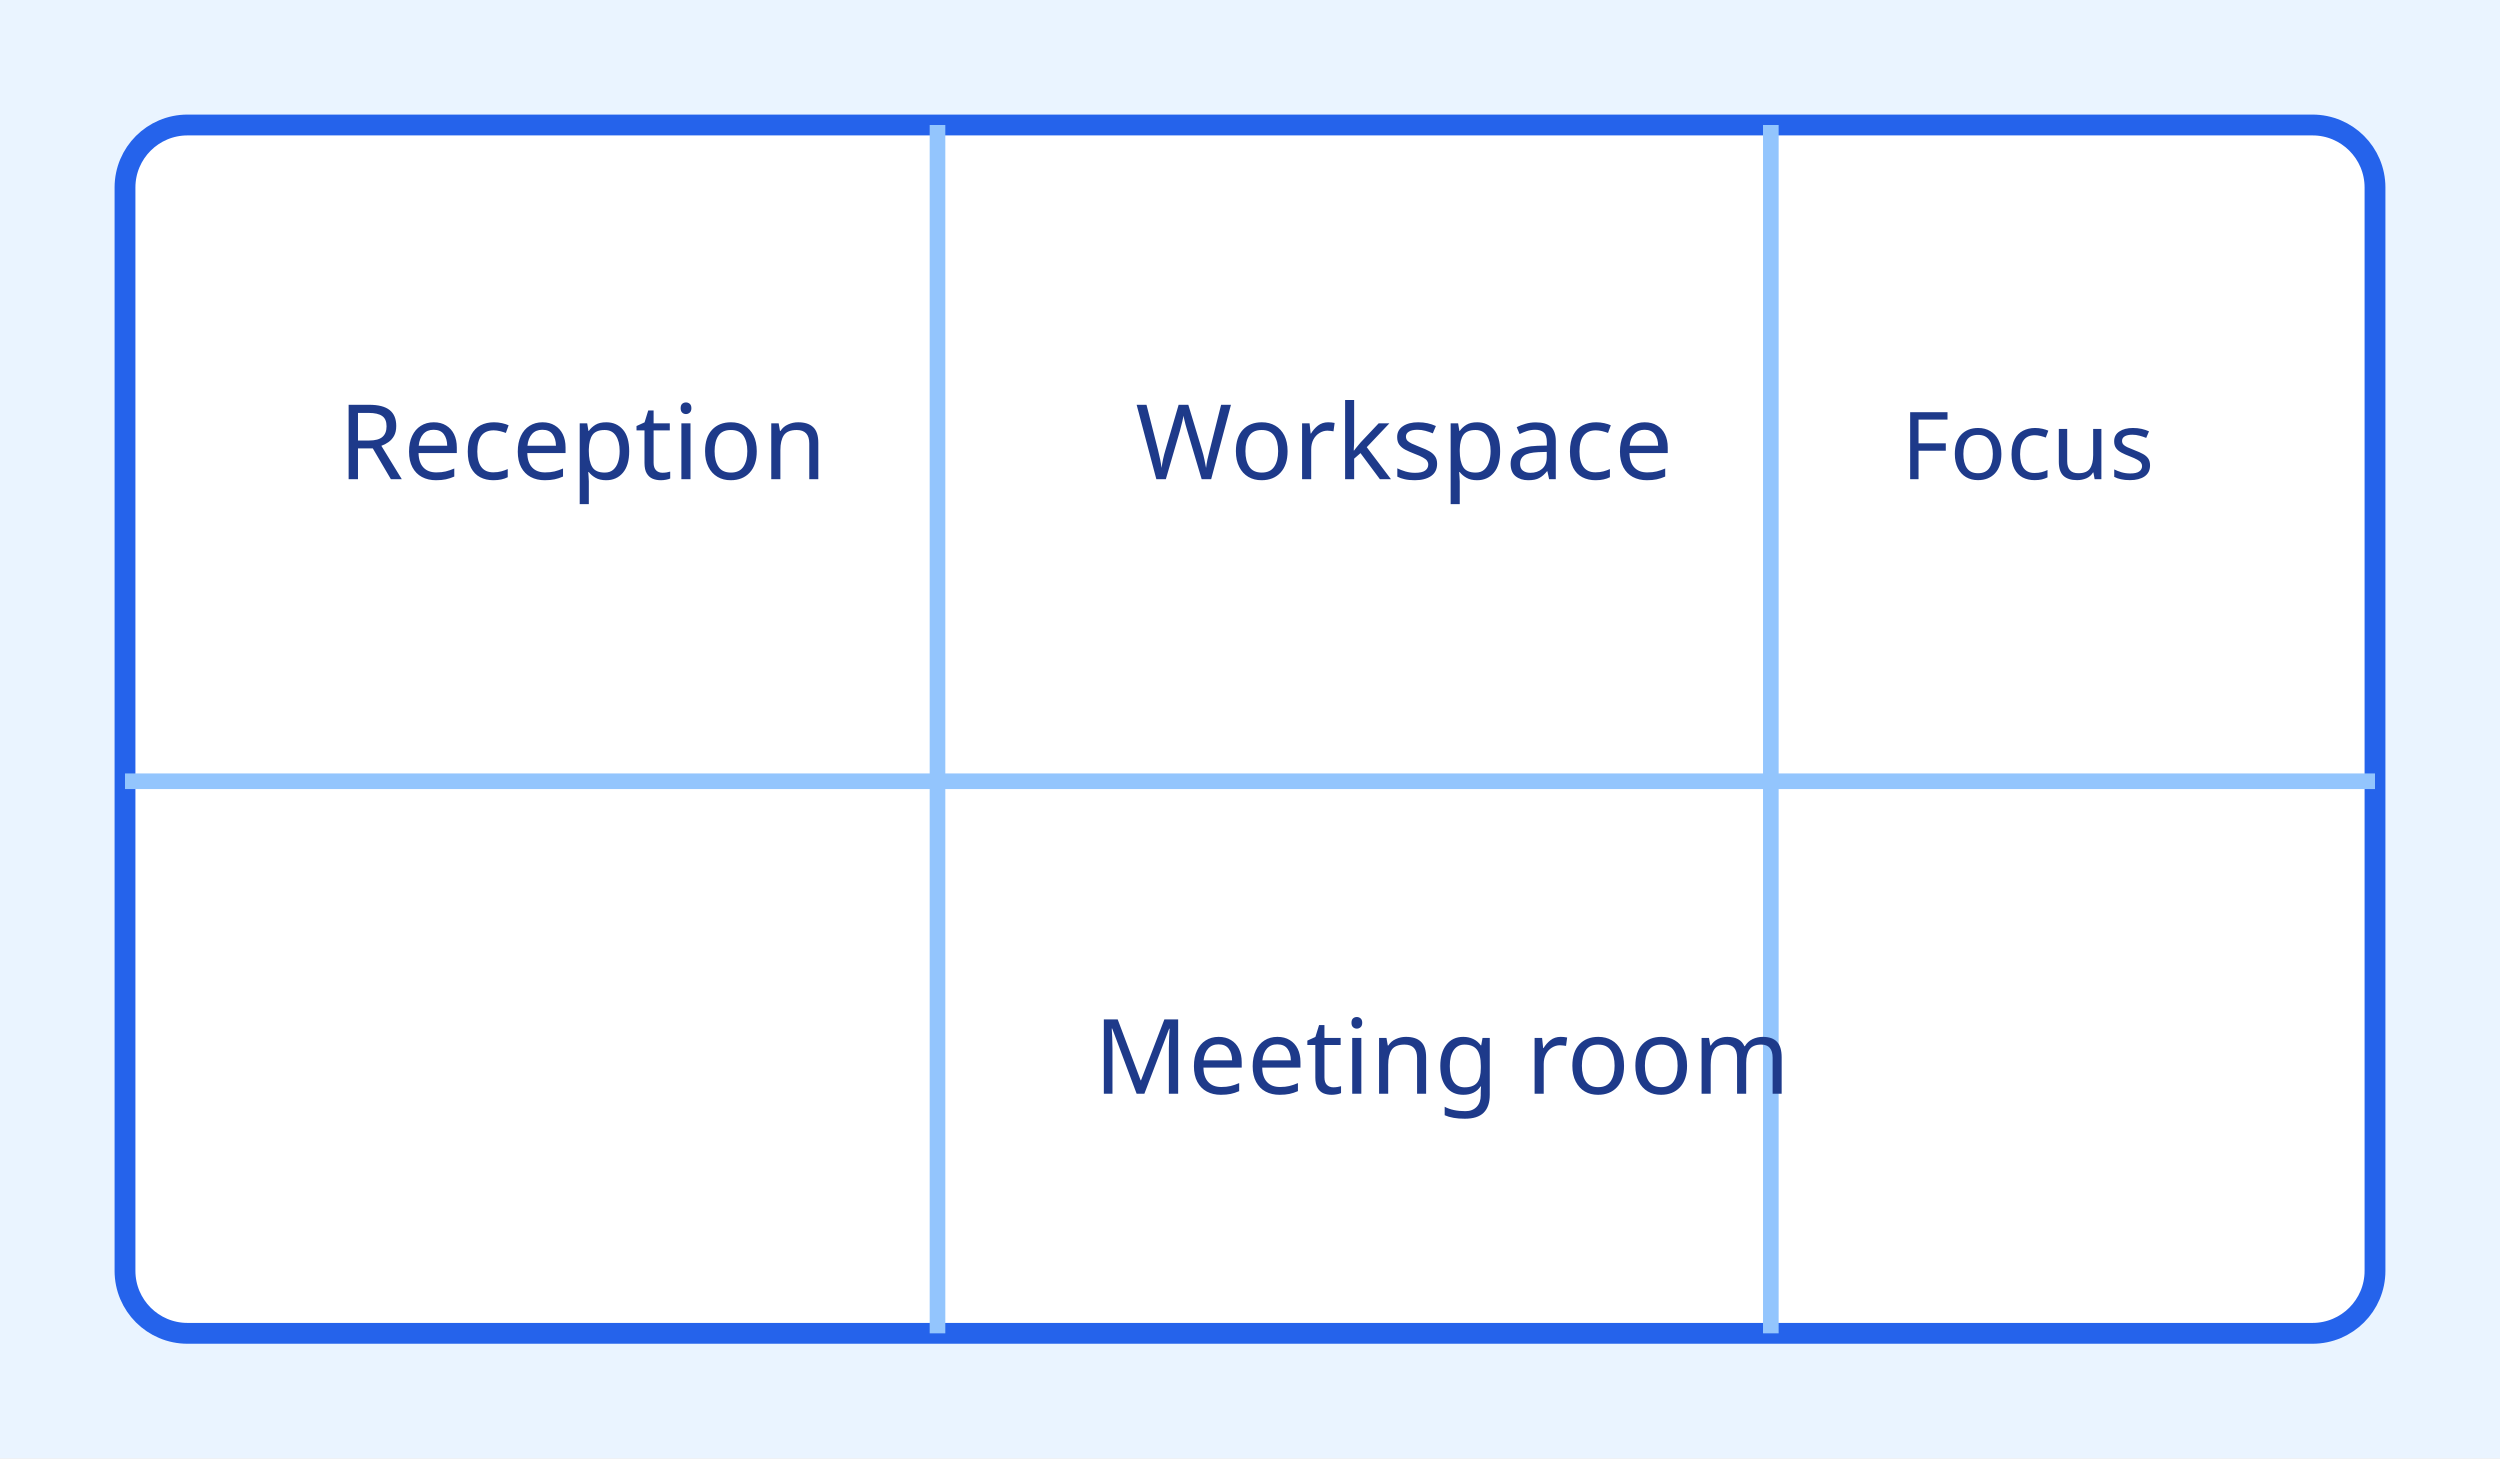
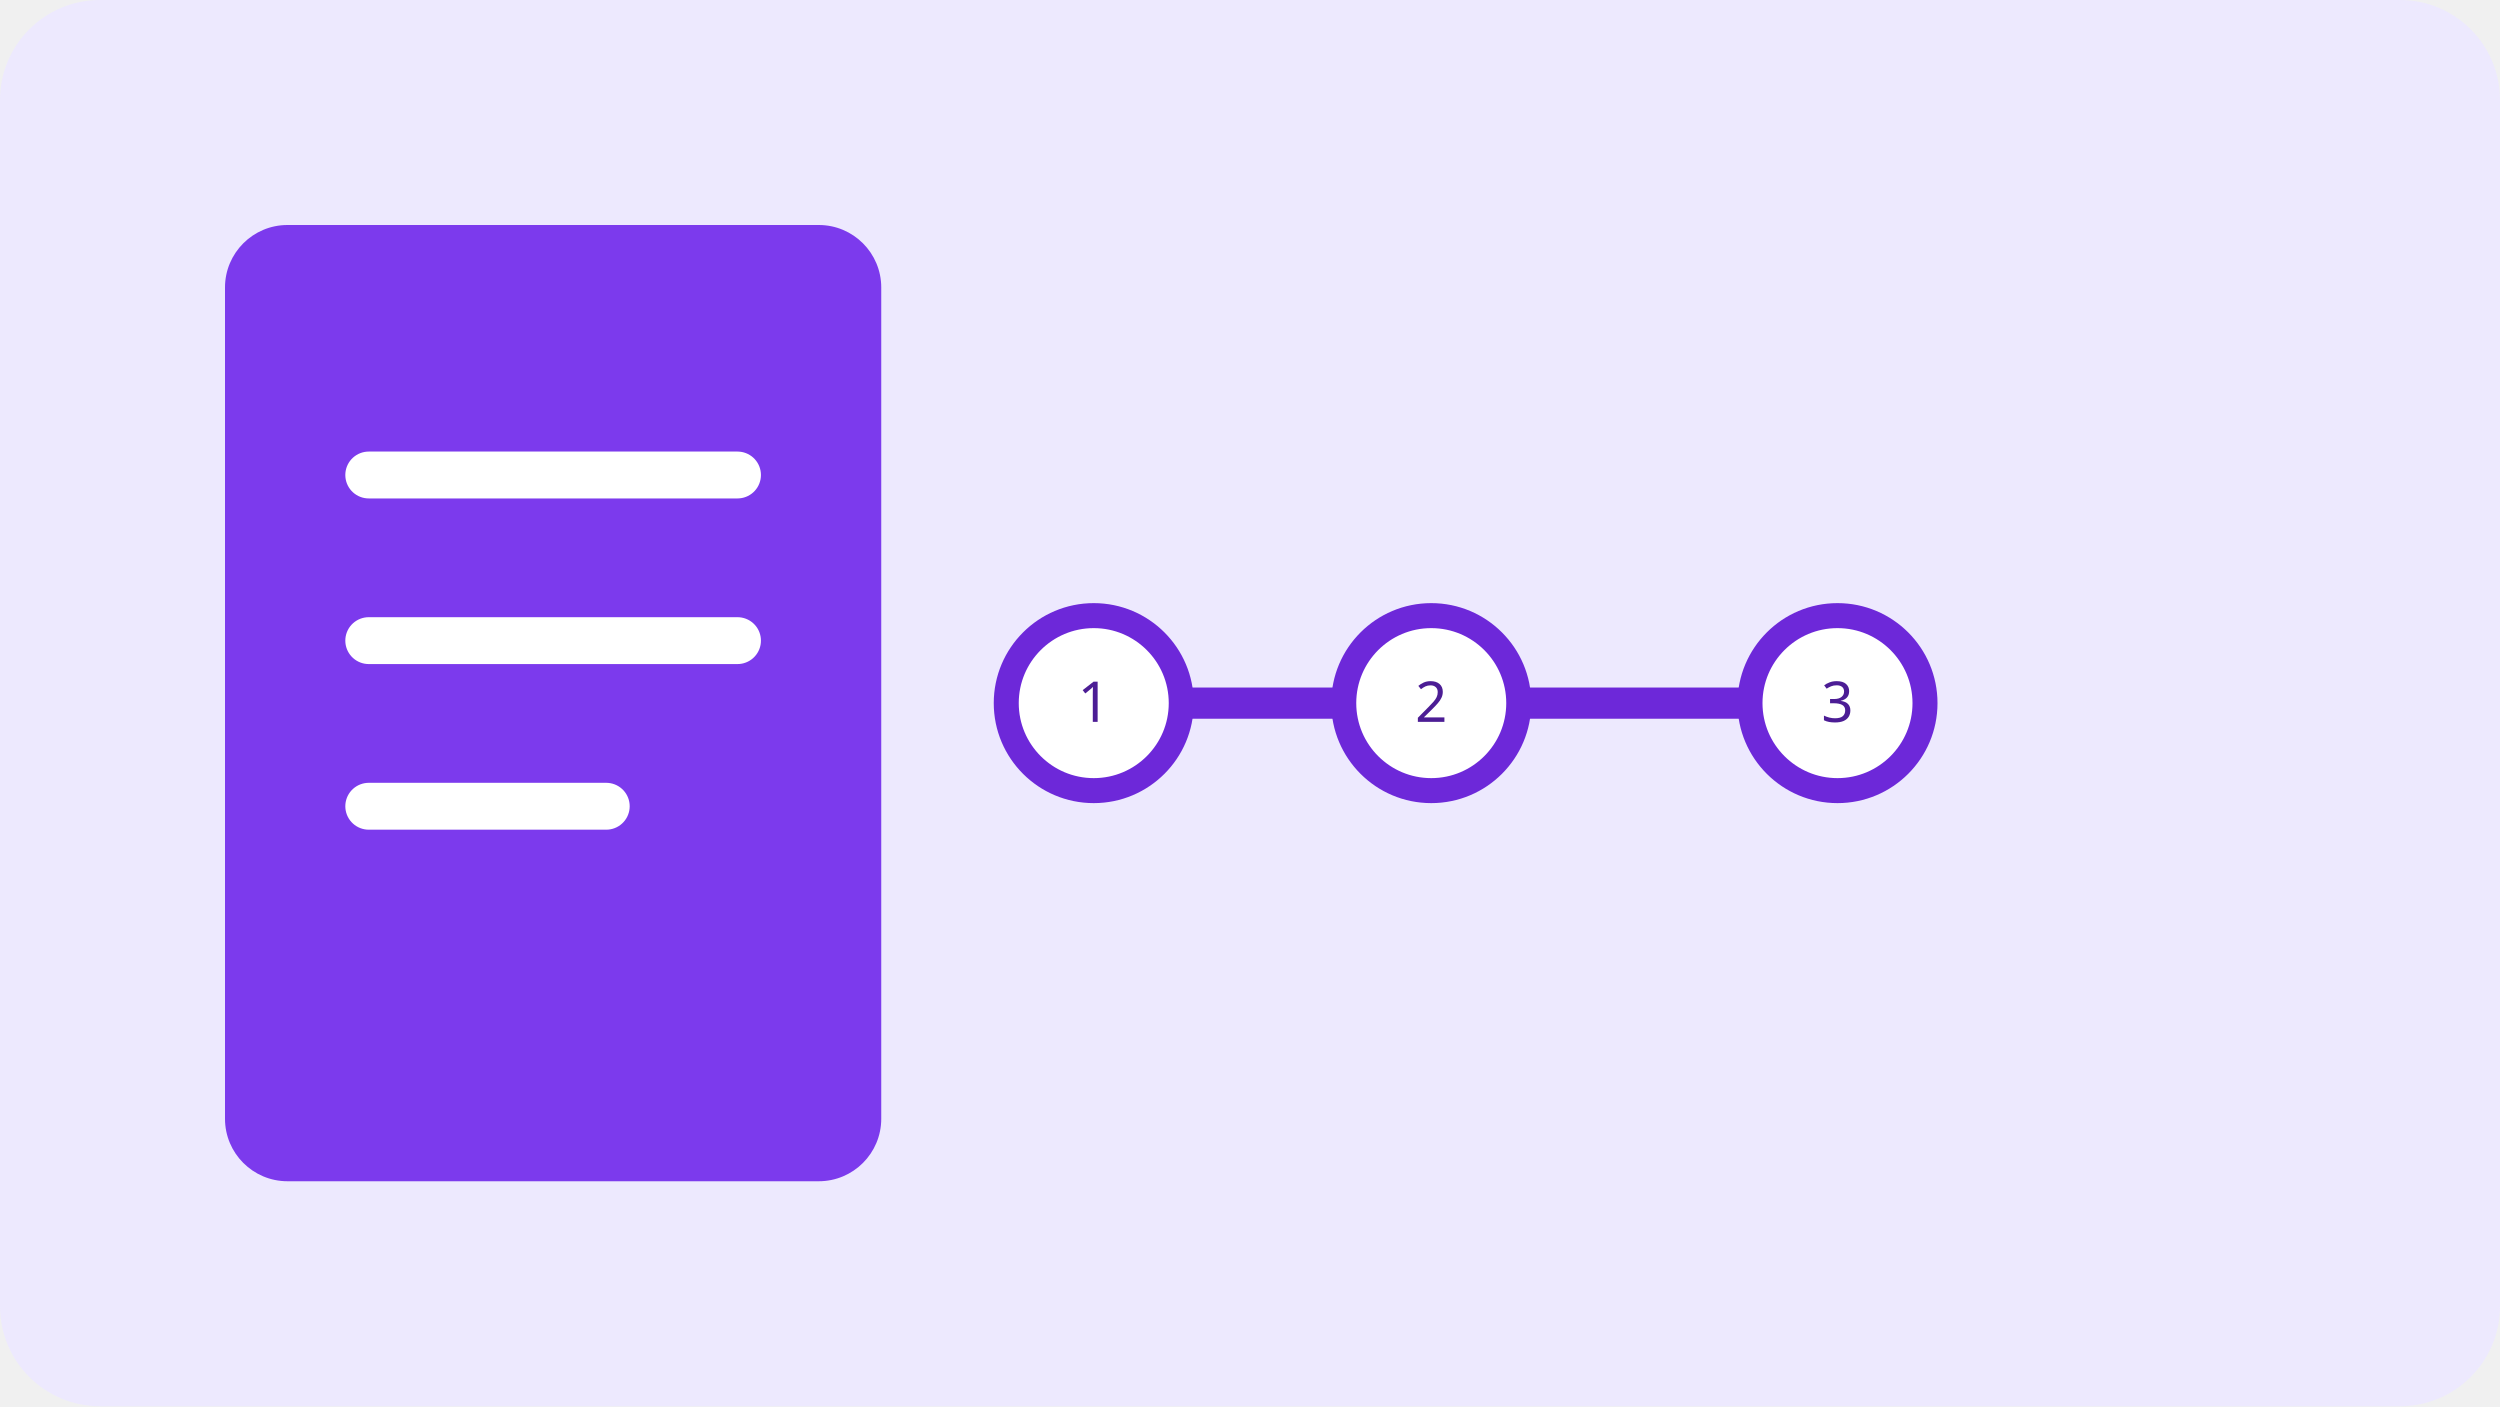
- <svg xmlns="http://www.w3.org/2000/svg" width="480" height="280" viewBox="0 0 480 280" role="img" aria-labelledby="title description">
-   <rect width="480" height="280" fill="#eaf4ff" />
-   <rect x="24" y="24" width="432" height="232" rx="12" fill="#ffffff" stroke="#2563eb" stroke-width="4" />
-   <path d="M180 24v232M340 24v232M24 150h432" stroke="#93c5fd" stroke-width="3" />
-   <text x="65" y="92" fill="#1e3a8a" font-family="sans-serif" font-size="20">Reception</text>
-   <text x="218" y="92" fill="#1e3a8a" font-family="sans-serif" font-size="20">Workspace</text>
-   <text x="365" y="92" fill="#1e3a8a" font-family="sans-serif" font-size="18">Focus</text>
-   <text x="210" y="210" fill="#1e3a8a" font-family="sans-serif" font-size="20">Meeting room</text>
+ <svg xmlns="http://www.w3.org/2000/svg" viewBox="0 0 800 450" role="img" aria-labelledby="title description">
+   <rect width="800" height="450" rx="32" fill="#ede9fe" />
+   <rect x="72" y="72" width="210" height="306" rx="20" fill="#7c3aed" />
+   <path d="M118 152h118M118 205h118M118 258h76" stroke="#fff" stroke-width="15" stroke-linecap="round" />
+   <path d="M350 225h86m44 0h86" stroke="#6d28d9" stroke-width="10" stroke-linecap="round" />
+   <circle cx="350" cy="225" r="28" fill="#fff" stroke="#6d28d9" stroke-width="8" />
+   <circle cx="458" cy="225" r="28" fill="#fff" stroke="#6d28d9" stroke-width="8" />
+   <circle cx="588" cy="225" r="28" fill="#fff" stroke="#6d28d9" stroke-width="8" />
+   <text x="350" y="231" text-anchor="middle" font-family="sans-serif" font-size="18" fill="#4c1d95">1</text>
+   <text x="458" y="231" text-anchor="middle" font-family="sans-serif" font-size="18" fill="#4c1d95">2</text>
+   <text x="588" y="231" text-anchor="middle" font-family="sans-serif" font-size="18" fill="#4c1d95">3</text>
</svg>
